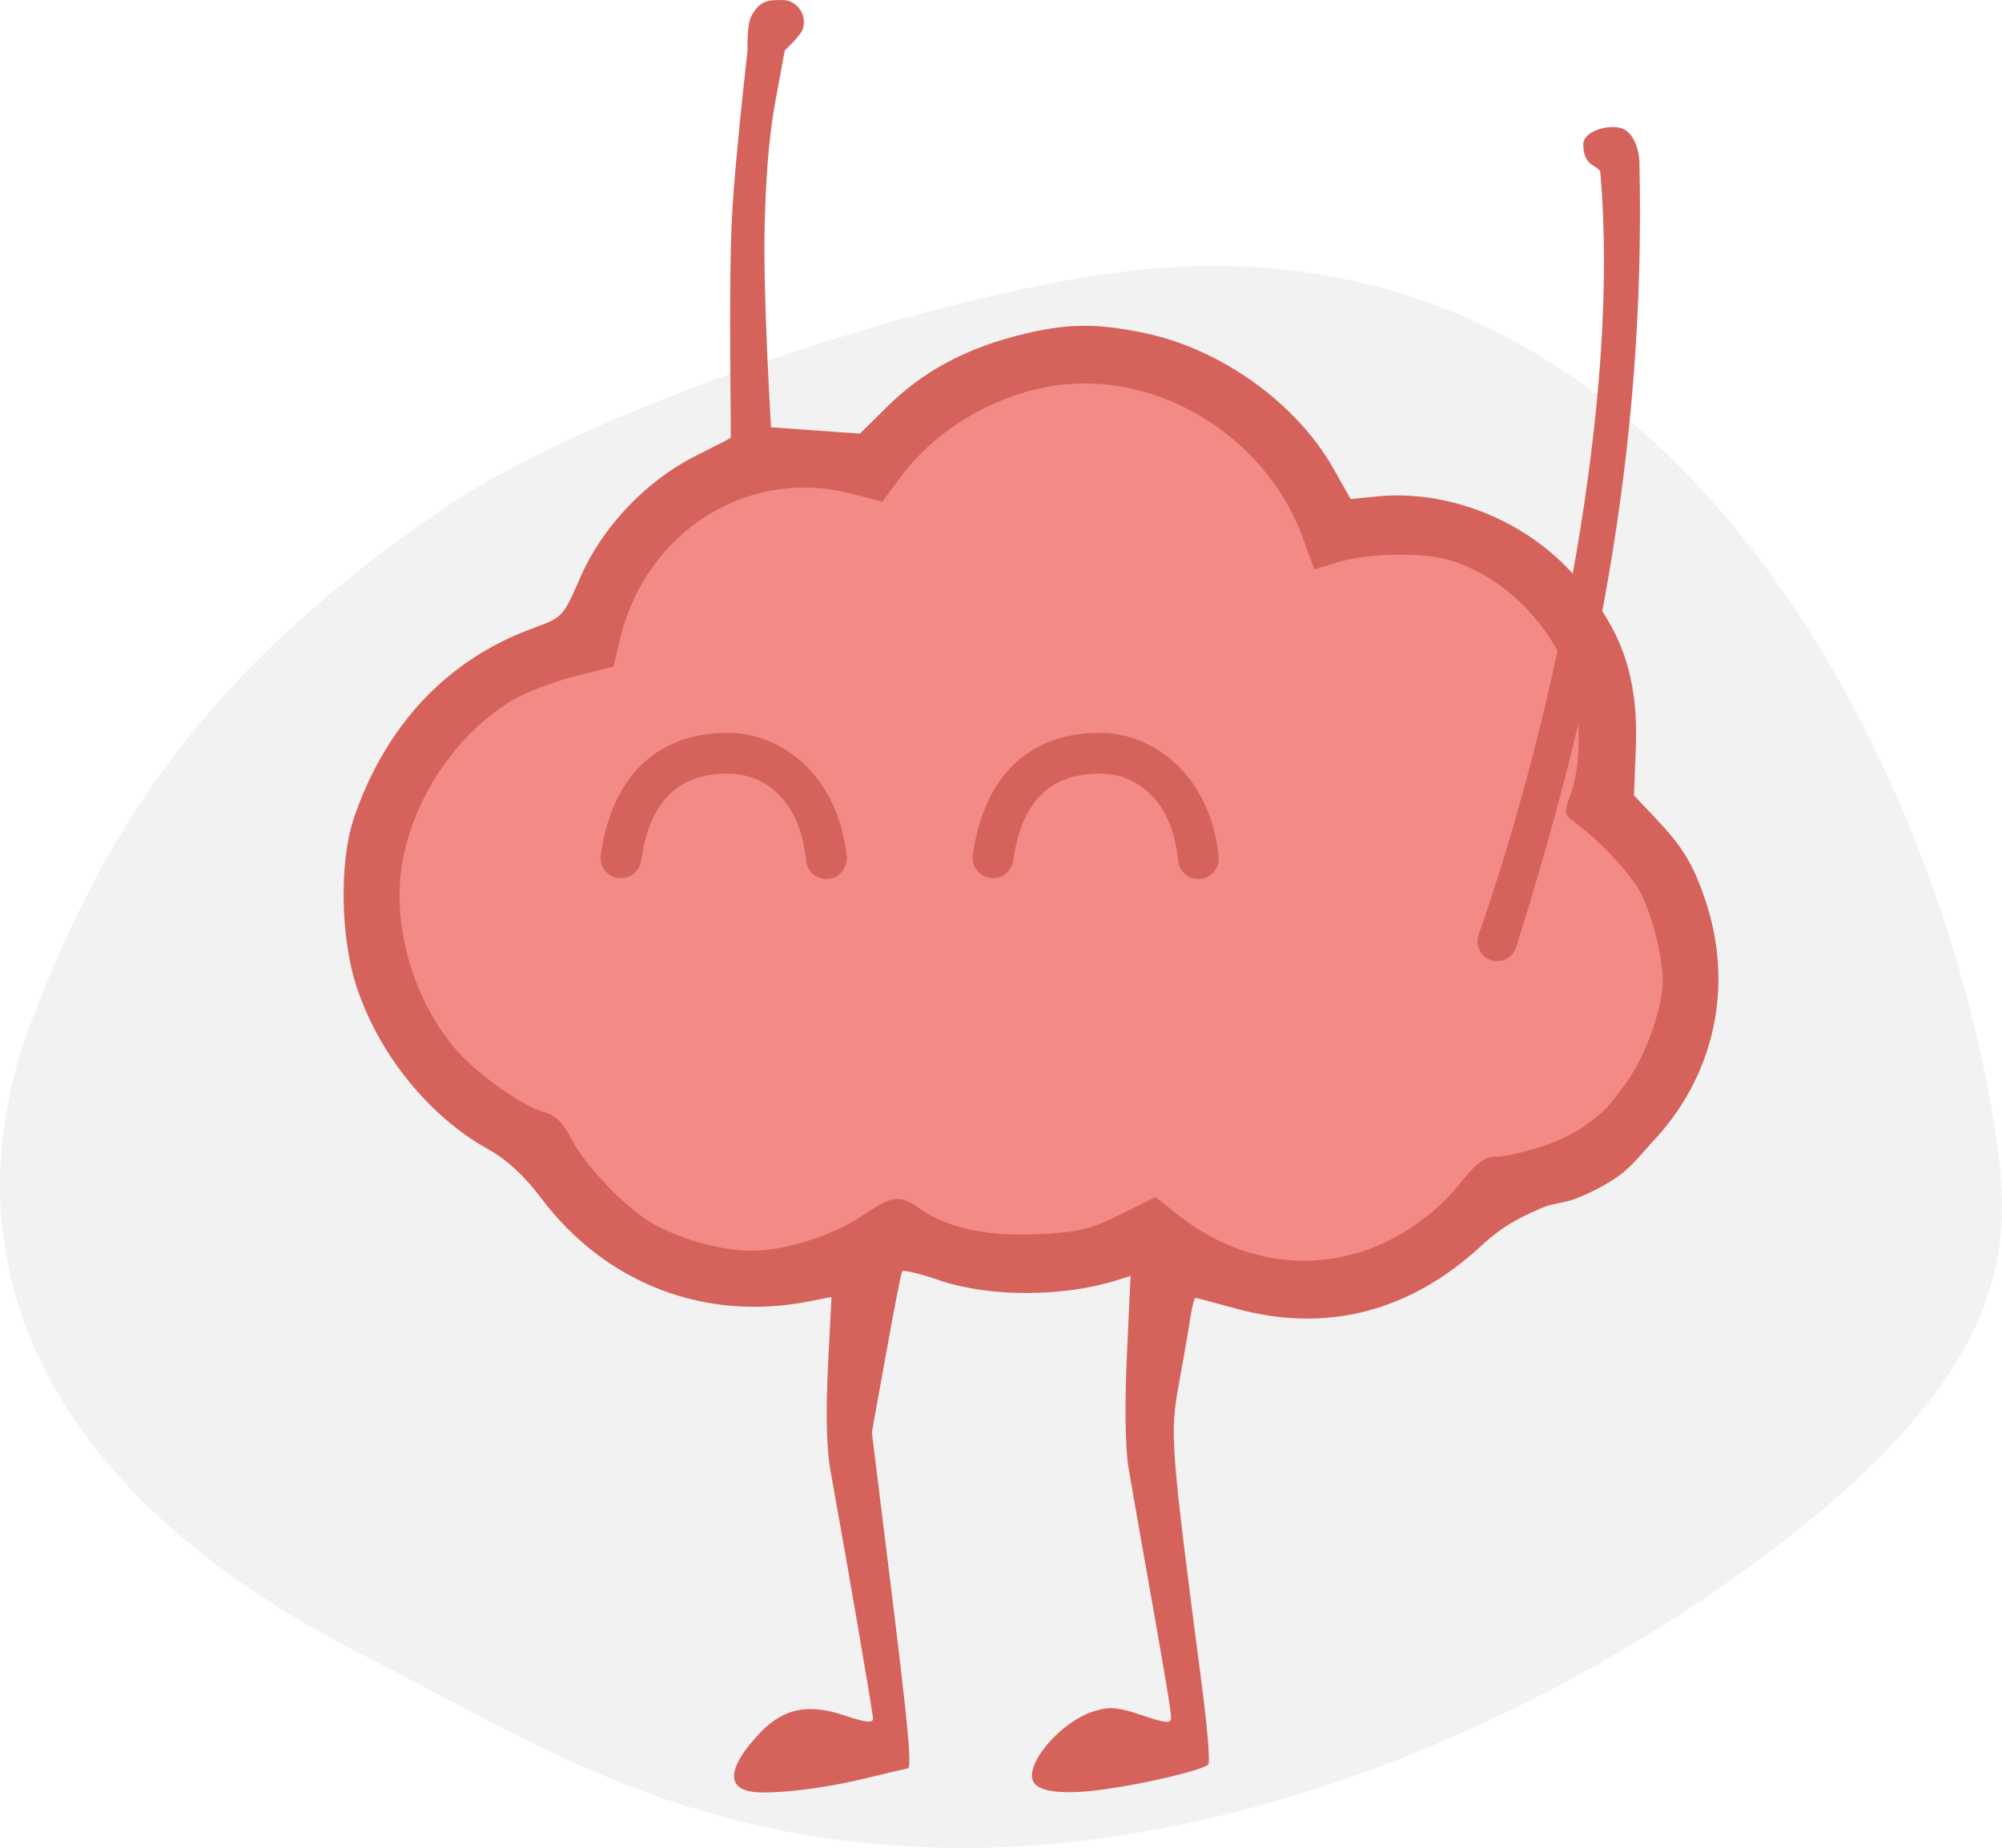
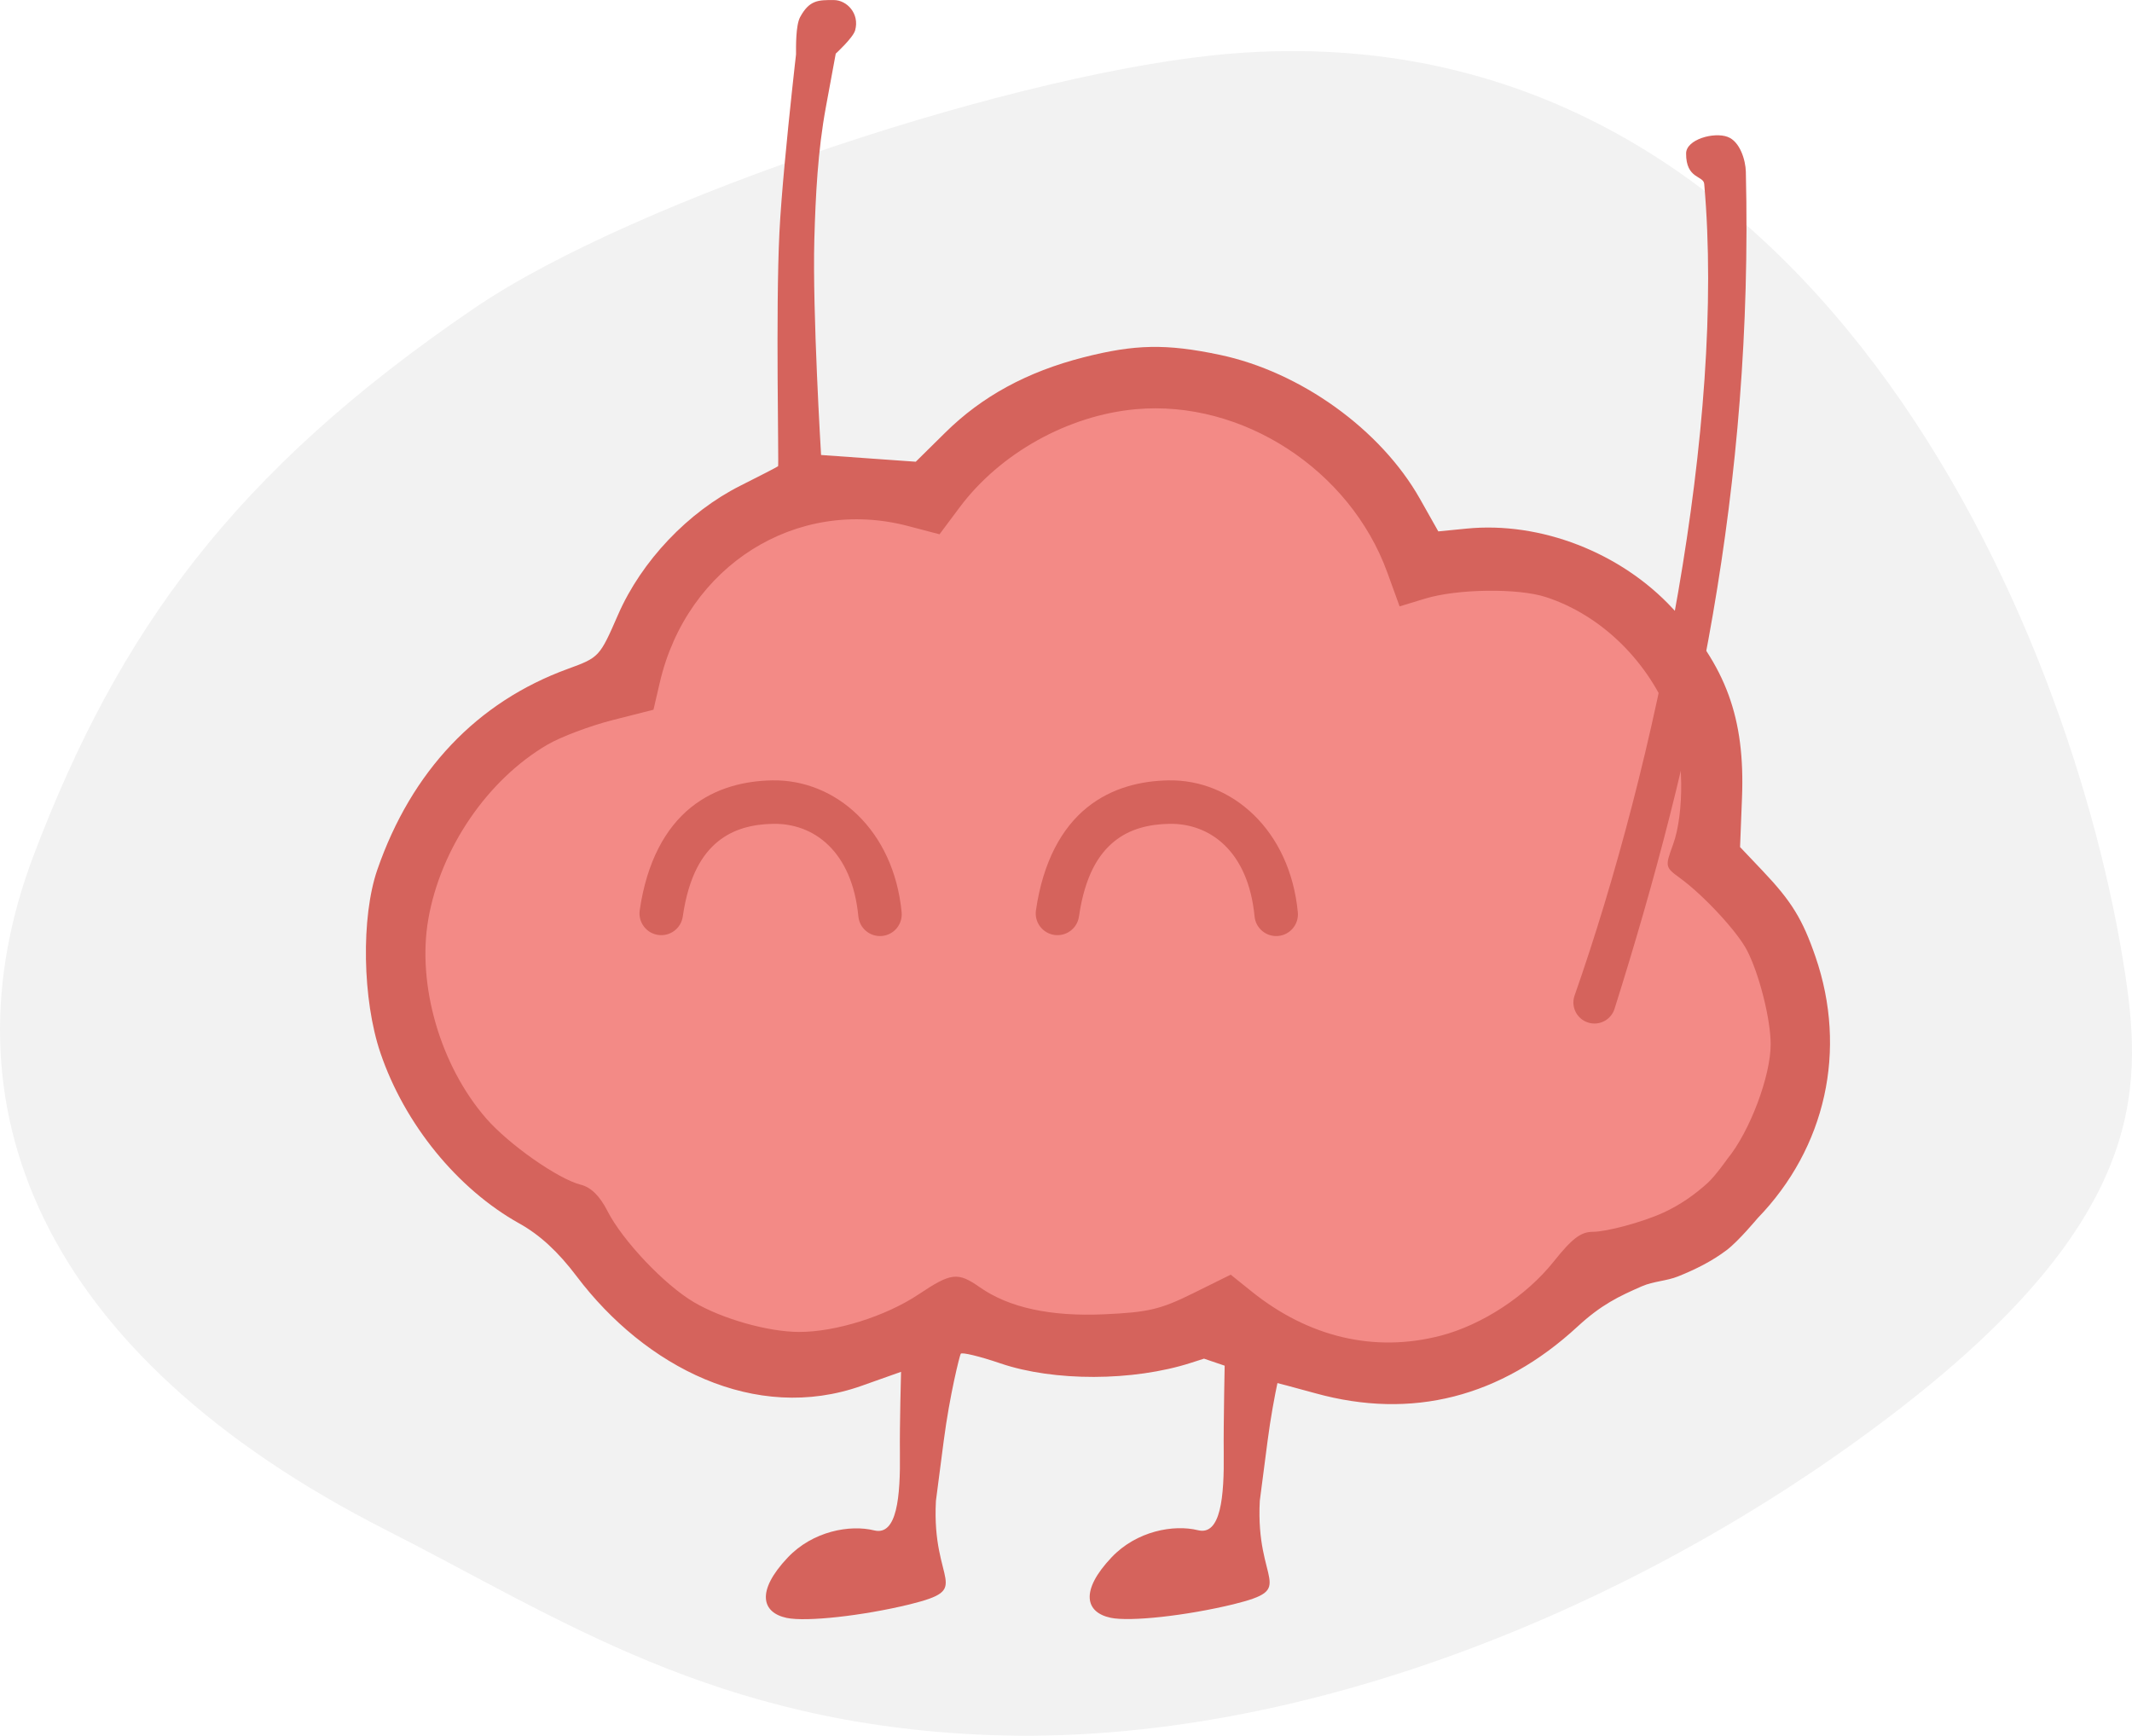
- <svg xmlns="http://www.w3.org/2000/svg" id="svg8" version="1.1" viewBox="0 0 101.279 93.497" height="93.497mm" width="101.279mm">
+ <svg xmlns="http://www.w3.org/2000/svg" width="101.279mm" height="82.469mm" viewBox="0 0 101.279 82.469" version="1.1" id="svg8">
  <defs id="defs2" />
-   <g id="layer1" transform="translate(200.2382,-58.89667)">
-     <path id="path1363" style="opacity:1;fill:#f2f2f2;fill-opacity:1;stroke:none;stroke-width:2.065;stroke-linecap:round;stroke-linejoin:round;stroke-miterlimit:4;stroke-dasharray:none;stroke-dashoffset:0;stroke-opacity:1;paint-order:normal" d="m -99.263,116.345 c 0.815,5.485 0.775,11.523 -10.492,20.327 -11.67,9.118 -28.178,16.292 -43.575,15.686 -12.973,-0.51 -20.31,-5.546 -28.53,-9.718 -16.55,-8.4 -21.252,-20.297 -16.778,-32.084 4.025,-10.603 9.493,-18.212 20.943,-25.996 7.685,-5.225 26.073,-11.293 35.964,-12.09 27.456,-2.213 39.982,27.144 42.468,43.874 z" />
-     <g id="g1321" transform="translate(-128.329,-4.061244)">
-       <g transform="translate(179.9643,-44.66429)" id="g1242">
-         <path id="rect1208" style="opacity:1;fill:#f38a86;fill-opacity:1;stroke:none;stroke-width:0.267;stroke-linecap:round;stroke-linejoin:round;stroke-miterlimit:4;stroke-dasharray:0.534, 1.068;stroke-dashoffset:0;stroke-opacity:1;paint-order:normal" d="m -197.906,126.896 c -0.406,0.037 -0.811,0.097 -1.215,0.18 -0.403,0.083 -0.804,0.188 -1.2,0.314 -0.791,0.252 -1.562,0.587 -2.293,0.994 -0.73,0.407 -1.42,0.885 -2.047,1.425 -0.314,0.27 -0.612,0.555 -0.893,0.853 -0.281,0.298 -0.543,0.61 -0.785,0.934 l -0.962,1.289 -1.501,-0.395 c -0.669,-0.176 -1.335,-0.278 -1.993,-0.311 -0.658,-0.033 -1.306,0.002 -1.938,0.102 -0.632,0.1 -1.247,0.264 -1.838,0.487 -0.591,0.223 -1.158,0.506 -1.693,0.843 -0.535,0.337 -1.039,0.729 -1.503,1.172 -0.464,0.442 -0.89,0.935 -1.268,1.472 -0.379,0.537 -0.712,1.12 -0.99,1.743 -0.278,0.623 -0.502,1.287 -0.665,1.987 l -0.302,1.3 -1.96,0.498 c -0.539,0.137 -1.159,0.337 -1.724,0.55 -0.565,0.213 -1.074,0.439 -1.392,0.625 -0.359,0.211 -0.708,0.446 -1.046,0.703 -0.337,0.258 -0.663,0.537 -0.975,0.836 -0.312,0.299 -0.609,0.617 -0.891,0.951 -0.282,0.334 -0.548,0.684 -0.796,1.048 -0.248,0.364 -0.478,0.741 -0.689,1.129 -0.21,0.388 -0.401,0.785 -0.57,1.191 -0.169,0.406 -0.316,0.819 -0.439,1.237 -0.123,0.418 -0.223,0.84 -0.297,1.265 -0.068,0.393 -0.11,0.797 -0.128,1.209 -0.017,0.412 -0.01,0.831 0.021,1.253 0.031,0.422 0.087,0.847 0.165,1.272 0.078,0.425 0.178,0.848 0.3,1.267 0.122,0.419 0.265,0.833 0.429,1.238 0.163,0.405 0.347,0.801 0.549,1.185 0.203,0.383 0.424,0.753 0.664,1.106 0.24,0.353 0.497,0.689 0.771,1.004 0.272,0.313 0.623,0.651 1.014,0.986 0.391,0.335 0.822,0.667 1.253,0.969 0.431,0.302 0.861,0.573 1.251,0.786 0.391,0.213 0.742,0.367 1.013,0.435 0.243,0.061 0.469,0.195 0.68,0.403 0.211,0.208 0.408,0.492 0.591,0.851 0.182,0.357 0.444,0.757 0.758,1.169 0.313,0.413 0.677,0.837 1.062,1.243 0.385,0.406 0.792,0.793 1.19,1.13 0.398,0.337 0.788,0.625 1.14,0.832 0.341,0.2 0.732,0.388 1.151,0.558 0.419,0.17 0.865,0.322 1.315,0.449 0.45,0.127 0.904,0.229 1.338,0.3 0.434,0.071 0.848,0.11 1.218,0.111 0.438,0.001 0.916,-0.045 1.412,-0.131 0.496,-0.086 1.009,-0.213 1.517,-0.373 0.508,-0.16 1.01,-0.352 1.483,-0.57 0.473,-0.218 0.917,-0.462 1.31,-0.724 0.391,-0.261 0.704,-0.459 0.969,-0.598 0.265,-0.139 0.484,-0.218 0.686,-0.242 0.202,-0.024 0.389,0.008 0.59,0.092 0.202,0.084 0.419,0.22 0.682,0.405 0.35,0.245 0.737,0.456 1.161,0.632 0.424,0.176 0.884,0.319 1.381,0.427 0.497,0.108 1.031,0.181 1.601,0.221 0.57,0.039 1.177,0.045 1.821,0.016 1.051,-0.048 1.723,-0.106 2.327,-0.248 0.604,-0.143 1.139,-0.37 1.917,-0.755 l 1.806,-0.893 0.999,0.803 c 0.342,0.275 0.691,0.526 1.045,0.756 0.354,0.229 0.714,0.435 1.079,0.618 0.365,0.183 0.734,0.343 1.108,0.479 0.374,0.136 0.752,0.249 1.133,0.338 0.381,0.089 0.765,0.155 1.152,0.197 0.387,0.042 0.776,0.06 1.167,0.055 0.391,-0.006 0.783,-0.035 1.177,-0.089 0.393,-0.054 0.788,-0.132 1.182,-0.234 v -5.2e-4 c 0.496,-0.129 1.001,-0.311 1.499,-0.539 0.498,-0.228 0.989,-0.501 1.459,-0.809 0.471,-0.308 0.92,-0.651 1.334,-1.021 0.414,-0.369 0.792,-0.764 1.12,-1.175 0.448,-0.561 0.774,-0.919 1.062,-1.137 0.144,-0.109 0.278,-0.182 0.413,-0.229 0.135,-0.046 0.271,-0.066 0.418,-0.066 0.306,0 1.082,-0.17 1.816,-0.371 0.733,-0.2 1.079,-0.277 1.557,-0.551 1.158,-0.664 2.179,-1.58 3.062,-2.581 0.314,-0.356 0.53,-0.737 0.774,-1.194 0.244,-0.457 0.468,-0.959 0.66,-1.468 0.191,-0.509 0.349,-1.025 0.459,-1.509 0.11,-0.484 0.171,-0.935 0.17,-1.316 -0.001,-0.3 -0.036,-0.659 -0.096,-1.047 -0.061,-0.388 -0.147,-0.806 -0.252,-1.22 -0.21,-0.83 -0.492,-1.652 -0.784,-2.216 -0.116,-0.225 -0.304,-0.501 -0.537,-0.803 -0.234,-0.302 -0.514,-0.629 -0.814,-0.953 -0.601,-0.649 -1.285,-1.288 -1.849,-1.699 -0.18,-0.131 -0.315,-0.231 -0.411,-0.324 -0.096,-0.093 -0.152,-0.178 -0.174,-0.279 -0.022,-0.102 -0.009,-0.219 0.033,-0.377 0.042,-0.158 0.114,-0.357 0.21,-0.619 0.139,-0.38 0.241,-0.843 0.306,-1.35 0.065,-0.507 0.094,-1.057 0.086,-1.608 -0.007,-0.551 -0.051,-1.104 -0.129,-1.617 -0.079,-0.513 -0.193,-0.987 -0.342,-1.379 -0.266,-0.701 -0.608,-1.366 -1.013,-1.983 -0.405,-0.617 -0.872,-1.187 -1.39,-1.695 -0.518,-0.509 -1.085,-0.957 -1.69,-1.332 -0.605,-0.375 -1.248,-0.677 -1.915,-0.894 -0.334,-0.108 -0.766,-0.187 -1.249,-0.237 -0.484,-0.05 -1.019,-0.071 -1.562,-0.064 -0.542,0.007 -1.091,0.042 -1.602,0.105 -0.51,0.063 -0.982,0.154 -1.369,0.272 l -1.216,0.371 -0.59,-1.626 c -0.223,-0.616 -0.5,-1.206 -0.822,-1.768 -0.322,-0.562 -0.69,-1.095 -1.098,-1.595 -0.407,-0.5 -0.854,-0.966 -1.333,-1.395 -0.479,-0.429 -0.991,-0.82 -1.529,-1.168 -0.538,-0.349 -1.101,-0.656 -1.683,-0.916 -0.582,-0.26 -1.184,-0.474 -1.797,-0.637 -0.614,-0.163 -1.24,-0.275 -1.871,-0.332 -0.632,-0.057 -1.269,-0.059 -1.905,-0.002 z" />
-         <path id="path1124" d="m -213.97,198.252 c -1.186,-0.25 -0.991,-1.333 0.529,-2.939 1.189,-1.256 2.437,-1.52 4.265,-0.903 1.048,0.354 1.467,0.404 1.467,0.176 0,-0.278 -1.244,-7.533 -2.15,-12.54 -0.2,-1.107 -0.245,-2.931 -0.129,-5.25 l 0.178,-3.553 -1.132,0.223 c -5.263,1.037 -10.282,-0.892 -13.537,-5.201 -0.884,-1.171 -1.75,-1.969 -2.723,-2.511 -2.941,-1.639 -5.451,-4.721 -6.599,-8.103 -0.86,-2.532 -0.926,-6.457 -0.148,-8.705 1.624,-4.69 4.733,-7.969 9.048,-9.542 1.494,-0.545 1.512,-0.565 2.39,-2.578 1.111,-2.546 3.325,-4.88 5.815,-6.129 0.941,-0.472 1.744,-0.887 1.785,-0.923 0.041,-0.036 -0.12,-7.405 0.063,-11.1 0.089,-1.81 0.387,-4.767 0.59,-6.663 0.114,-1.069 0.199,-1.8 0.199,-1.8 0,-0.329 -0.02,-1.378 0.194,-1.774 0.442,-0.815 0.861,-0.816 1.608,-0.811 0.61,0.003 1.23,0.642 1.005,1.442 -0.099,0.351 -0.92,1.103 -0.92,1.103 l -0.471,2.552 c -0.381,2.065 -0.487,4.178 -0.546,6.277 -0.095,3.414 0.32,10.241 0.32,10.241 l 2.249,0.16 2.249,0.16 1.409,-1.391 c 1.74,-1.718 3.882,-2.883 6.554,-3.567 2.452,-0.627 3.94,-0.655 6.474,-0.122 3.841,0.808 7.654,3.55 9.511,6.839 l 0.875,1.551 1.347,-0.133 c 3.508,-0.346 7.324,1.134 9.791,3.799 2.534,2.737 3.437,5.205 3.289,8.986 l -0.092,2.346 1.078,1.136 c 1.37,1.444 1.89,2.291 2.505,4.077 1.522,4.425 0.493,9.074 -2.751,12.423 0,0 -0.903,1.085 -1.461,1.508 -0.699,0.531 -1.5,0.928 -2.315,1.255 -0.551,0.221 -1.173,0.23 -1.717,0.468 -1.101,0.482 -1.928,0.872 -3.057,1.914 -3.642,3.364 -7.875,4.44 -12.459,3.17 -1.05,-0.291 -1.955,-0.529 -2.01,-0.529 -0.055,0 -0.169,0.446 -0.252,0.992 -0.083,0.546 -0.345,2.059 -0.583,3.362 -0.465,2.552 -0.428,3.032 1.192,15.489 0.255,1.965 0.389,3.656 0.297,3.759 -0.248,0.277 -3.067,0.955 -5.24,1.259 -2.121,0.297 -3.414,0.142 -3.636,-0.435 -0.356,-0.928 1.444,-2.988 3.064,-3.505 0.81,-0.259 1.206,-0.228 2.447,0.192 1.223,0.413 1.481,0.434 1.481,0.124 0,-0.346 -0.325,-2.278 -1.46,-8.67 -0.233,-1.31 -0.544,-3.096 -0.693,-3.969 -0.164,-0.963 -0.197,-3.186 -0.084,-5.651 l 0.186,-4.063 -0.629,0.202 c -2.741,0.879 -6.5,0.889 -9.04,0.023 -0.988,-0.337 -1.837,-0.542 -1.887,-0.456 -0.05,0.086 -0.414,1.956 -0.81,4.155 l -0.72,3.999 0.953,7.711 c 0.896,7.254 1.084,9.294 0.857,9.294 -0.053,0 -1.035,0.228 -2.183,0.507 -2.239,0.544 -4.904,0.837 -5.835,0.641 z m 30.527,-27.166 c 1.97,-0.511 4.07,-1.886 5.371,-3.517 0.889,-1.114 1.295,-1.421 1.879,-1.421 0.607,0 2.295,-0.434 3.347,-0.915 0.765,-0.35 1.473,-0.842 2.096,-1.408 0.367,-0.334 0.944,-1.154 0.944,-1.154 1.06,-1.295 2.052,-3.934 2.047,-5.445 -0.004,-1.19 -0.544,-3.329 -1.124,-4.45 -0.461,-0.891 -2.058,-2.615 -3.177,-3.43 -0.715,-0.521 -0.721,-0.546 -0.34,-1.587 0.551,-1.507 0.514,-4.352 -0.078,-5.909 -1.057,-2.782 -3.314,-5 -5.962,-5.86 -1.326,-0.431 -4.2,-0.393 -5.738,0.075 l -1.208,0.368 -0.585,-1.613 c -1.774,-4.887 -6.898,-8.213 -11.948,-7.755 -3.221,0.292 -6.447,2.09 -8.369,4.664 l -0.955,1.279 -1.49,-0.392 c -5.308,-1.396 -10.507,1.881 -11.798,7.437 l -0.3,1.29 -1.945,0.494 c -1.07,0.272 -2.462,0.797 -3.093,1.166 -2.852,1.671 -5.073,4.927 -5.659,8.296 -0.543,3.119 0.574,6.961 2.75,9.462 1.08,1.241 3.42,2.881 4.497,3.151 0.482,0.121 0.898,0.531 1.262,1.245 0.723,1.416 2.72,3.522 4.119,4.342 1.352,0.792 3.514,1.403 4.984,1.407 1.738,0.005 4.12,-0.744 5.678,-1.784 1.551,-1.036 1.86,-1.073 2.906,-0.341 1.39,0.973 3.363,1.401 5.919,1.286 2.086,-0.094 2.667,-0.231 4.212,-0.996 l 1.792,-0.886 0.991,0.797 c 2.716,2.182 5.844,2.916 8.974,2.104 z" style="fill:#d5635c;fill-opacity:1;stroke-width:0.265" />
-       </g>
-     </g>
-     <g id="g1357" transform="translate(-128.329,-4.061244)">
-       <path style="color:#000000;fill:none;stroke-width:2.065;stroke-linecap:round" d="m -40.497,106.357 c 0.617,-4.261 3.095,-5.249 5.288,-5.29 2.471,-0.046 4.765,1.826 5.103,5.333" id="path1359" />
-       <path style="color:#000000;fill:#d5635c;fill-opacity:1;stroke-width:2.065;stroke-linecap:round" d="m -35.229,100.035 c -1.244,0.023 -2.665,0.321 -3.865,1.291 -1.2,0.97 -2.091,2.57 -2.426,4.883 a 1.032,1.032 0 0 0 0.875,1.17 1.032,1.032 0 0 0 1.17,-0.873 c 0.282,-1.948 0.938,-2.974 1.68,-3.574 0.742,-0.6 1.656,-0.814 2.605,-0.832 1.938,-0.036 3.758,1.3 4.057,4.398 a 1.032,1.032 0 0 0 1.125,0.93 1.032,1.032 0 0 0 0.93,-1.127 c -0.377,-3.916 -3.146,-6.322 -6.15,-6.266 z" id="path1361" />
-     </g>
-     <g id="g1351" transform="translate(-128.329,-4.061244)">
-       <path style="color:#000000;fill:none;stroke-width:2.065;stroke-linecap:round" d="m -21.676,106.357 c 0.617,-4.261 3.095,-5.249 5.288,-5.29 2.471,-0.046 4.765,1.826 5.103,5.333" id="path1353" />
-       <path style="color:#000000;fill:#d5635c;fill-opacity:1;stroke-width:2.065;stroke-linecap:round" d="m -16.406,100.035 c -1.244,0.023 -2.665,0.321 -3.865,1.291 -1.2,0.97 -2.091,2.57 -2.426,4.883 a 1.032,1.032 0 0 0 0.873,1.17 1.032,1.032 0 0 0 1.17,-0.873 c 0.282,-1.948 0.938,-2.974 1.68,-3.574 0.742,-0.6 1.656,-0.814 2.605,-0.832 1.938,-0.036 3.758,1.3 4.057,4.398 a 1.032,1.032 0 0 0 1.127,0.93 1.032,1.032 0 0 0 0.928,-1.127 c -0.377,-3.916 -3.144,-6.322 -6.148,-6.266 z" id="path1355" />
-     </g>
+   <g transform="translate(200.2382,-69.92508)" id="layer1">
    <g id="g1562" />
    <g id="g1568" />
    <g id="g1574" />
    <g id="g1580" />
    <g id="g1586" />
    <g id="g1592" />
    <g id="g1598" />
    <g id="g1604" />
    <g id="g1610" />
    <g id="g1616" />
    <g id="g1622" />
    <g id="g1628" />
    <g id="g1634" />
-     <g id="g848">
-       <path id="path850" d="m -124.495,106.528 c 3.774,-11.964 6.548,-24.556 6.193,-39.449" style="color:#000000;fill:none;stroke-width:2;stroke-linecap:round;stroke-linejoin:round" />
-       <path id="path852" d="m -118.164,65.401 c -0.664,-0.248 -1.972,0.125 -1.977,0.782 -0.008,1.227 0.824,1.047 0.86,1.45 1.016,11.42 -2.264,27.478 -6.168,38.594 -0.166,0.527 0.127,1.088 0.654,1.254 0.526,0.166 1.088,-0.126 1.254,-0.652 3.792,-12.022 6.596,-24.743 6.238,-39.773 -0.014,-0.552 -0.279,-1.436 -0.861,-1.654 z" style="color:#000000;fill:#d5635c;stroke-width:2;stroke-linecap:round;stroke-linejoin:round" />
+     <g id="g905">
+       <path id="path1363" style="opacity:1;fill:#f2f2f2;fill-opacity:1;stroke:none;stroke-width:2.065;stroke-linecap:round;stroke-linejoin:round;stroke-miterlimit:4;stroke-dasharray:none;stroke-dashoffset:0;stroke-opacity:1;paint-order:normal" d="m -99.263,116.345 c 0.815,5.485 0.775,11.523 -10.492,20.327 -11.67,9.118 -28.178,16.292 -43.575,15.686 -12.973,-0.51 -20.31,-5.546 -28.53,-9.718 -16.55,-8.4 -21.252,-20.297 -16.778,-32.084 4.025,-10.603 9.493,-18.212 20.943,-25.996 7.685,-5.225 26.073,-11.293 35.964,-12.09 27.456,-2.213 39.982,27.144 42.468,43.874 z" />
+       <g id="g887" transform="translate(0,11.0284)">
+         <g transform="translate(-128.329,-4.061244)" id="g1321">
+           <g id="g1242" transform="translate(179.9643,-44.66429)">
+             <path d="m -197.906,126.896 c -0.406,0.037 -0.811,0.097 -1.215,0.18 -0.403,0.083 -0.804,0.188 -1.2,0.314 -0.791,0.252 -1.562,0.587 -2.293,0.994 -0.73,0.407 -1.42,0.885 -2.047,1.425 -0.314,0.27 -0.612,0.555 -0.893,0.853 -0.281,0.298 -0.543,0.61 -0.785,0.934 l -0.962,1.289 -1.501,-0.395 c -0.669,-0.176 -1.335,-0.278 -1.993,-0.311 -0.658,-0.033 -1.306,0.002 -1.938,0.102 -0.632,0.1 -1.247,0.264 -1.838,0.487 -0.591,0.223 -1.158,0.506 -1.693,0.843 -0.535,0.337 -1.039,0.729 -1.503,1.172 -0.464,0.442 -0.89,0.935 -1.268,1.472 -0.379,0.537 -0.712,1.12 -0.99,1.743 -0.278,0.623 -0.502,1.287 -0.665,1.987 l -0.302,1.3 -1.96,0.498 c -0.539,0.137 -1.159,0.337 -1.724,0.55 -0.565,0.213 -1.074,0.439 -1.392,0.625 -0.359,0.211 -0.708,0.446 -1.046,0.703 -0.337,0.258 -0.663,0.537 -0.975,0.836 -0.312,0.299 -0.609,0.617 -0.891,0.951 -0.282,0.334 -0.548,0.684 -0.796,1.048 -0.248,0.364 -0.478,0.741 -0.689,1.129 -0.21,0.388 -0.401,0.785 -0.57,1.191 -0.169,0.406 -0.316,0.819 -0.439,1.237 -0.123,0.418 -0.223,0.84 -0.297,1.265 -0.068,0.393 -0.11,0.797 -0.128,1.209 -0.017,0.412 -0.01,0.831 0.021,1.253 0.031,0.422 0.087,0.847 0.165,1.272 0.078,0.425 0.178,0.848 0.3,1.267 0.122,0.419 0.265,0.833 0.429,1.238 0.163,0.405 0.347,0.801 0.549,1.185 0.203,0.383 0.424,0.753 0.664,1.106 0.24,0.353 0.497,0.689 0.771,1.004 0.272,0.313 0.623,0.651 1.014,0.986 0.391,0.335 0.822,0.667 1.253,0.969 0.431,0.302 0.861,0.573 1.251,0.786 0.391,0.213 0.742,0.367 1.013,0.435 0.243,0.061 0.469,0.195 0.68,0.403 0.211,0.208 0.408,0.492 0.591,0.851 0.182,0.357 0.444,0.757 0.758,1.169 0.313,0.413 0.677,0.837 1.062,1.243 0.385,0.406 0.792,0.793 1.19,1.13 0.398,0.337 0.788,0.625 1.14,0.832 0.341,0.2 0.732,0.388 1.151,0.558 0.419,0.17 0.865,0.322 1.315,0.449 0.45,0.127 0.904,0.229 1.338,0.3 0.434,0.071 0.848,0.11 1.218,0.111 0.438,0.001 0.916,-0.045 1.412,-0.131 0.496,-0.086 1.009,-0.213 1.517,-0.373 0.508,-0.16 1.01,-0.352 1.483,-0.57 0.473,-0.218 0.917,-0.462 1.31,-0.724 0.391,-0.261 0.704,-0.459 0.969,-0.598 0.265,-0.139 0.484,-0.218 0.686,-0.242 0.202,-0.024 0.389,0.008 0.59,0.092 0.202,0.084 0.419,0.22 0.682,0.405 0.35,0.245 0.737,0.456 1.161,0.632 0.424,0.176 0.884,0.319 1.381,0.427 0.497,0.108 1.031,0.181 1.601,0.221 0.57,0.039 1.177,0.045 1.821,0.016 1.051,-0.048 1.723,-0.106 2.327,-0.248 0.604,-0.143 1.139,-0.37 1.917,-0.755 l 1.806,-0.893 0.999,0.803 c 0.342,0.275 0.691,0.526 1.045,0.756 0.354,0.229 0.714,0.435 1.079,0.618 0.365,0.183 0.734,0.343 1.108,0.479 0.374,0.136 0.752,0.249 1.133,0.338 0.381,0.089 0.765,0.155 1.152,0.197 0.387,0.042 0.776,0.06 1.167,0.055 0.391,-0.006 0.783,-0.035 1.177,-0.089 0.393,-0.054 0.788,-0.132 1.182,-0.234 v -5.2e-4 c 0.496,-0.129 1.001,-0.311 1.499,-0.539 0.498,-0.228 0.989,-0.501 1.459,-0.809 0.471,-0.308 0.92,-0.651 1.334,-1.021 0.414,-0.369 0.792,-0.764 1.12,-1.175 0.448,-0.561 0.774,-0.919 1.062,-1.137 0.144,-0.109 0.278,-0.182 0.413,-0.229 0.135,-0.046 0.271,-0.066 0.418,-0.066 0.306,0 1.082,-0.17 1.816,-0.371 0.733,-0.2 1.079,-0.277 1.557,-0.551 1.158,-0.664 2.179,-1.58 3.062,-2.581 0.314,-0.356 0.53,-0.737 0.774,-1.194 0.244,-0.457 0.468,-0.959 0.66,-1.468 0.191,-0.509 0.349,-1.025 0.459,-1.509 0.11,-0.484 0.171,-0.935 0.17,-1.316 -0.001,-0.3 -0.036,-0.659 -0.096,-1.047 -0.061,-0.388 -0.147,-0.806 -0.252,-1.22 -0.21,-0.83 -0.492,-1.652 -0.784,-2.216 -0.116,-0.225 -0.304,-0.501 -0.537,-0.803 -0.234,-0.302 -0.514,-0.629 -0.814,-0.953 -0.601,-0.649 -1.285,-1.288 -1.849,-1.699 -0.18,-0.131 -0.315,-0.231 -0.411,-0.324 -0.096,-0.093 -0.152,-0.178 -0.174,-0.279 -0.022,-0.102 -0.009,-0.219 0.033,-0.377 0.042,-0.158 0.114,-0.357 0.21,-0.619 0.139,-0.38 0.241,-0.843 0.306,-1.35 0.065,-0.507 0.094,-1.057 0.086,-1.608 -0.007,-0.551 -0.051,-1.104 -0.129,-1.617 -0.079,-0.513 -0.193,-0.987 -0.342,-1.379 -0.266,-0.701 -0.608,-1.366 -1.013,-1.983 -0.405,-0.617 -0.872,-1.187 -1.39,-1.695 -0.518,-0.509 -1.085,-0.957 -1.69,-1.332 -0.605,-0.375 -1.248,-0.677 -1.915,-0.894 -0.334,-0.108 -0.766,-0.187 -1.249,-0.237 -0.484,-0.05 -1.019,-0.071 -1.562,-0.064 -0.542,0.007 -1.091,0.042 -1.602,0.105 -0.51,0.063 -0.982,0.154 -1.369,0.272 l -1.216,0.371 -0.59,-1.626 c -0.223,-0.616 -0.5,-1.206 -0.822,-1.768 -0.322,-0.562 -0.69,-1.095 -1.098,-1.595 -0.407,-0.5 -0.854,-0.966 -1.333,-1.395 -0.479,-0.429 -0.991,-0.82 -1.529,-1.168 -0.538,-0.349 -1.101,-0.656 -1.683,-0.916 -0.582,-0.26 -1.184,-0.474 -1.797,-0.637 -0.614,-0.163 -1.24,-0.275 -1.871,-0.332 -0.632,-0.057 -1.269,-0.059 -1.905,-0.002 z" style="opacity:1;fill:#f38a86;fill-opacity:1;stroke:none;stroke-width:0.267;stroke-linecap:round;stroke-linejoin:round;stroke-miterlimit:4;stroke-dasharray:0.534, 1.068;stroke-dashoffset:0;stroke-opacity:1;paint-order:normal" id="rect1208" />
+             <path style="fill:#d5635c;fill-opacity:1;stroke-width:0.265" d="m -214.499,184.494 c -1.186,-0.25 -1.472,-1.265 0.048,-2.871 1.189,-1.256 2.955,-1.572 4.105,-1.288 1.084,0.267 1.248,-1.591 1.222,-3.687 -0.016,-1.289 0.054,-3.847 0.054,-3.847 l -1.872,0.664 c -5.056,1.794 -10.282,-0.892 -13.537,-5.201 -0.884,-1.171 -1.75,-1.969 -2.723,-2.511 -2.941,-1.639 -5.451,-4.721 -6.599,-8.103 -0.86,-2.532 -0.926,-6.457 -0.148,-8.705 1.624,-4.69 4.733,-7.969 9.048,-9.542 1.494,-0.545 1.512,-0.565 2.39,-2.578 1.111,-2.546 3.325,-4.88 5.815,-6.129 0.941,-0.472 1.744,-0.887 1.785,-0.923 0.041,-0.036 -0.12,-7.405 0.063,-11.1 0.089,-1.81 0.387,-4.767 0.59,-6.663 0.114,-1.069 0.199,-1.8 0.199,-1.8 0,-0.329 -0.02,-1.378 0.194,-1.774 0.442,-0.815 0.861,-0.816 1.608,-0.811 0.61,0.003 1.23,0.642 1.005,1.442 -0.099,0.351 -0.92,1.103 -0.92,1.103 l -0.471,2.552 c -0.381,2.065 -0.487,4.178 -0.546,6.277 -0.095,3.414 0.32,10.241 0.32,10.241 l 2.249,0.16 2.249,0.16 1.409,-1.391 c 1.74,-1.718 3.882,-2.883 6.554,-3.567 2.452,-0.627 3.94,-0.655 6.474,-0.122 3.841,0.808 7.654,3.55 9.511,6.839 l 0.875,1.551 1.347,-0.133 c 3.508,-0.346 7.324,1.134 9.791,3.799 2.534,2.737 3.437,5.205 3.289,8.986 l -0.092,2.346 1.078,1.136 c 1.37,1.444 1.89,2.291 2.505,4.077 1.522,4.425 0.493,9.074 -2.751,12.423 0,0 -0.903,1.085 -1.461,1.508 -0.699,0.531 -1.5,0.928 -2.315,1.255 -0.551,0.221 -1.173,0.23 -1.717,0.468 -1.101,0.482 -1.928,0.872 -3.057,1.914 -3.642,3.364 -7.875,4.44 -12.459,3.17 -1.05,-0.291 -1.955,-0.529 -2.01,-0.529 l -3.279,-1.115 -0.629,0.202 c -2.741,0.879 -6.5,0.889 -9.04,0.023 -0.988,-0.337 -1.837,-0.542 -1.887,-0.456 -0.05,0.086 -0.522,1.939 -0.81,4.155 l -0.368,2.832 c -0.216,3.987 1.83,4.157 -1.255,4.921 -2.239,0.544 -4.904,0.837 -5.835,0.641 z m 31.056,-13.408 c 1.97,-0.511 4.07,-1.886 5.371,-3.517 0.889,-1.114 1.295,-1.421 1.879,-1.421 0.607,0 2.295,-0.434 3.347,-0.915 0.765,-0.35 1.473,-0.842 2.096,-1.408 0.367,-0.334 0.944,-1.154 0.944,-1.154 1.06,-1.295 2.052,-3.934 2.047,-5.445 -0.004,-1.19 -0.544,-3.329 -1.124,-4.45 -0.461,-0.891 -2.058,-2.615 -3.177,-3.43 -0.715,-0.521 -0.721,-0.546 -0.34,-1.587 0.551,-1.507 0.514,-4.352 -0.078,-5.909 -1.057,-2.782 -3.314,-5 -5.962,-5.86 -1.326,-0.431 -4.2,-0.393 -5.738,0.075 l -1.208,0.368 -0.585,-1.613 c -1.774,-4.887 -6.898,-8.213 -11.948,-7.755 -3.221,0.292 -6.447,2.09 -8.369,4.664 l -0.955,1.279 -1.49,-0.392 c -5.308,-1.396 -10.507,1.881 -11.798,7.437 l -0.3,1.29 -1.945,0.494 c -1.07,0.272 -2.462,0.797 -3.093,1.166 -2.852,1.671 -5.073,4.927 -5.659,8.296 -0.543,3.119 0.574,6.961 2.75,9.462 1.08,1.241 3.42,2.881 4.497,3.151 0.482,0.121 0.898,0.531 1.262,1.245 0.723,1.416 2.72,3.522 4.119,4.342 1.352,0.792 3.514,1.403 4.984,1.407 1.738,0.005 4.12,-0.744 5.678,-1.784 1.551,-1.036 1.86,-1.073 2.906,-0.341 1.39,0.973 3.363,1.401 5.919,1.286 2.086,-0.094 2.667,-0.231 4.212,-0.996 l 1.792,-0.886 0.991,0.797 c 2.716,2.182 5.844,2.916 8.974,2.104 z" id="path1124" />
+           </g>
+         </g>
+         <g transform="translate(-128.329,-4.061244)" id="g1357">
+           <path id="path1359" d="m -40.497,106.357 c 0.617,-4.261 3.095,-5.249 5.288,-5.29 2.471,-0.046 4.765,1.826 5.103,5.333" style="color:#000000;fill:none;stroke-width:2.065;stroke-linecap:round" />
+           <path id="path1361" d="m -35.229,100.035 c -1.244,0.023 -2.665,0.321 -3.865,1.291 -1.2,0.97 -2.091,2.57 -2.426,4.883 a 1.032,1.032 0 0 0 0.875,1.17 1.032,1.032 0 0 0 1.17,-0.873 c 0.282,-1.948 0.938,-2.974 1.68,-3.574 0.742,-0.6 1.656,-0.814 2.605,-0.832 1.938,-0.036 3.758,1.3 4.057,4.398 a 1.032,1.032 0 0 0 1.125,0.93 1.032,1.032 0 0 0 0.93,-1.127 c -0.377,-3.916 -3.146,-6.322 -6.15,-6.266 z" style="color:#000000;fill:#d5635c;fill-opacity:1;stroke-width:2.065;stroke-linecap:round" />
+         </g>
+         <g transform="translate(-128.329,-4.061244)" id="g1351">
+           <path id="path1353" d="m -21.676,106.357 c 0.617,-4.261 3.095,-5.249 5.288,-5.29 2.471,-0.046 4.765,1.826 5.103,5.333" style="color:#000000;fill:none;stroke-width:2.065;stroke-linecap:round" />
+           <path id="path1355" d="m -16.406,100.035 c -1.244,0.023 -2.665,0.321 -3.865,1.291 -1.2,0.97 -2.091,2.57 -2.426,4.883 a 1.032,1.032 0 0 0 0.873,1.17 1.032,1.032 0 0 0 1.17,-0.873 c 0.282,-1.948 0.938,-2.974 1.68,-3.574 0.742,-0.6 1.656,-0.814 2.605,-0.832 1.938,-0.036 3.758,1.3 4.057,4.398 a 1.032,1.032 0 0 0 1.127,0.93 1.032,1.032 0 0 0 0.928,-1.127 c -0.377,-3.916 -3.144,-6.322 -6.148,-6.266 z" style="color:#000000;fill:#d5635c;fill-opacity:1;stroke-width:2.065;stroke-linecap:round" />
+         </g>
+         <g id="g848">
+           <path style="color:#000000;fill:none;stroke-width:2;stroke-linecap:round;stroke-linejoin:round" d="m -124.495,106.528 c 3.774,-11.964 6.548,-24.556 6.193,-39.449" id="path850" />
+           <path style="color:#000000;fill:#d5635c;stroke-width:2;stroke-linecap:round;stroke-linejoin:round" d="m -118.164,65.401 c -0.664,-0.248 -1.972,0.125 -1.977,0.782 -0.008,1.227 0.824,1.047 0.86,1.45 1.016,11.42 -2.264,27.478 -6.168,38.594 -0.166,0.527 0.127,1.088 0.654,1.254 0.526,0.166 1.088,-0.126 1.254,-0.652 3.792,-12.022 6.596,-24.743 6.238,-39.773 -0.014,-0.552 -0.279,-1.436 -0.861,-1.654 z" id="path852" />
+         </g>
+         <path style="fill:#d5635c;fill-opacity:1;stroke-width:0.265" d="m -147.481,135.76 c -1.186,-0.25 -1.472,-1.265 0.048,-2.871 1.189,-1.256 2.955,-1.572 4.105,-1.288 1.084,0.267 1.248,-1.591 1.222,-3.687 -0.016,-1.289 0.054,-4.669 0.054,-4.669 l 2.838,-0.033 c -0.05,0.086 -0.522,1.939 -0.81,4.155 l -0.368,2.832 c -0.216,3.987 1.83,4.157 -1.255,4.921 -2.239,0.544 -4.904,0.837 -5.835,0.641 z" id="path1124-1" />
+       </g>
    </g>
  </g>
</svg>
